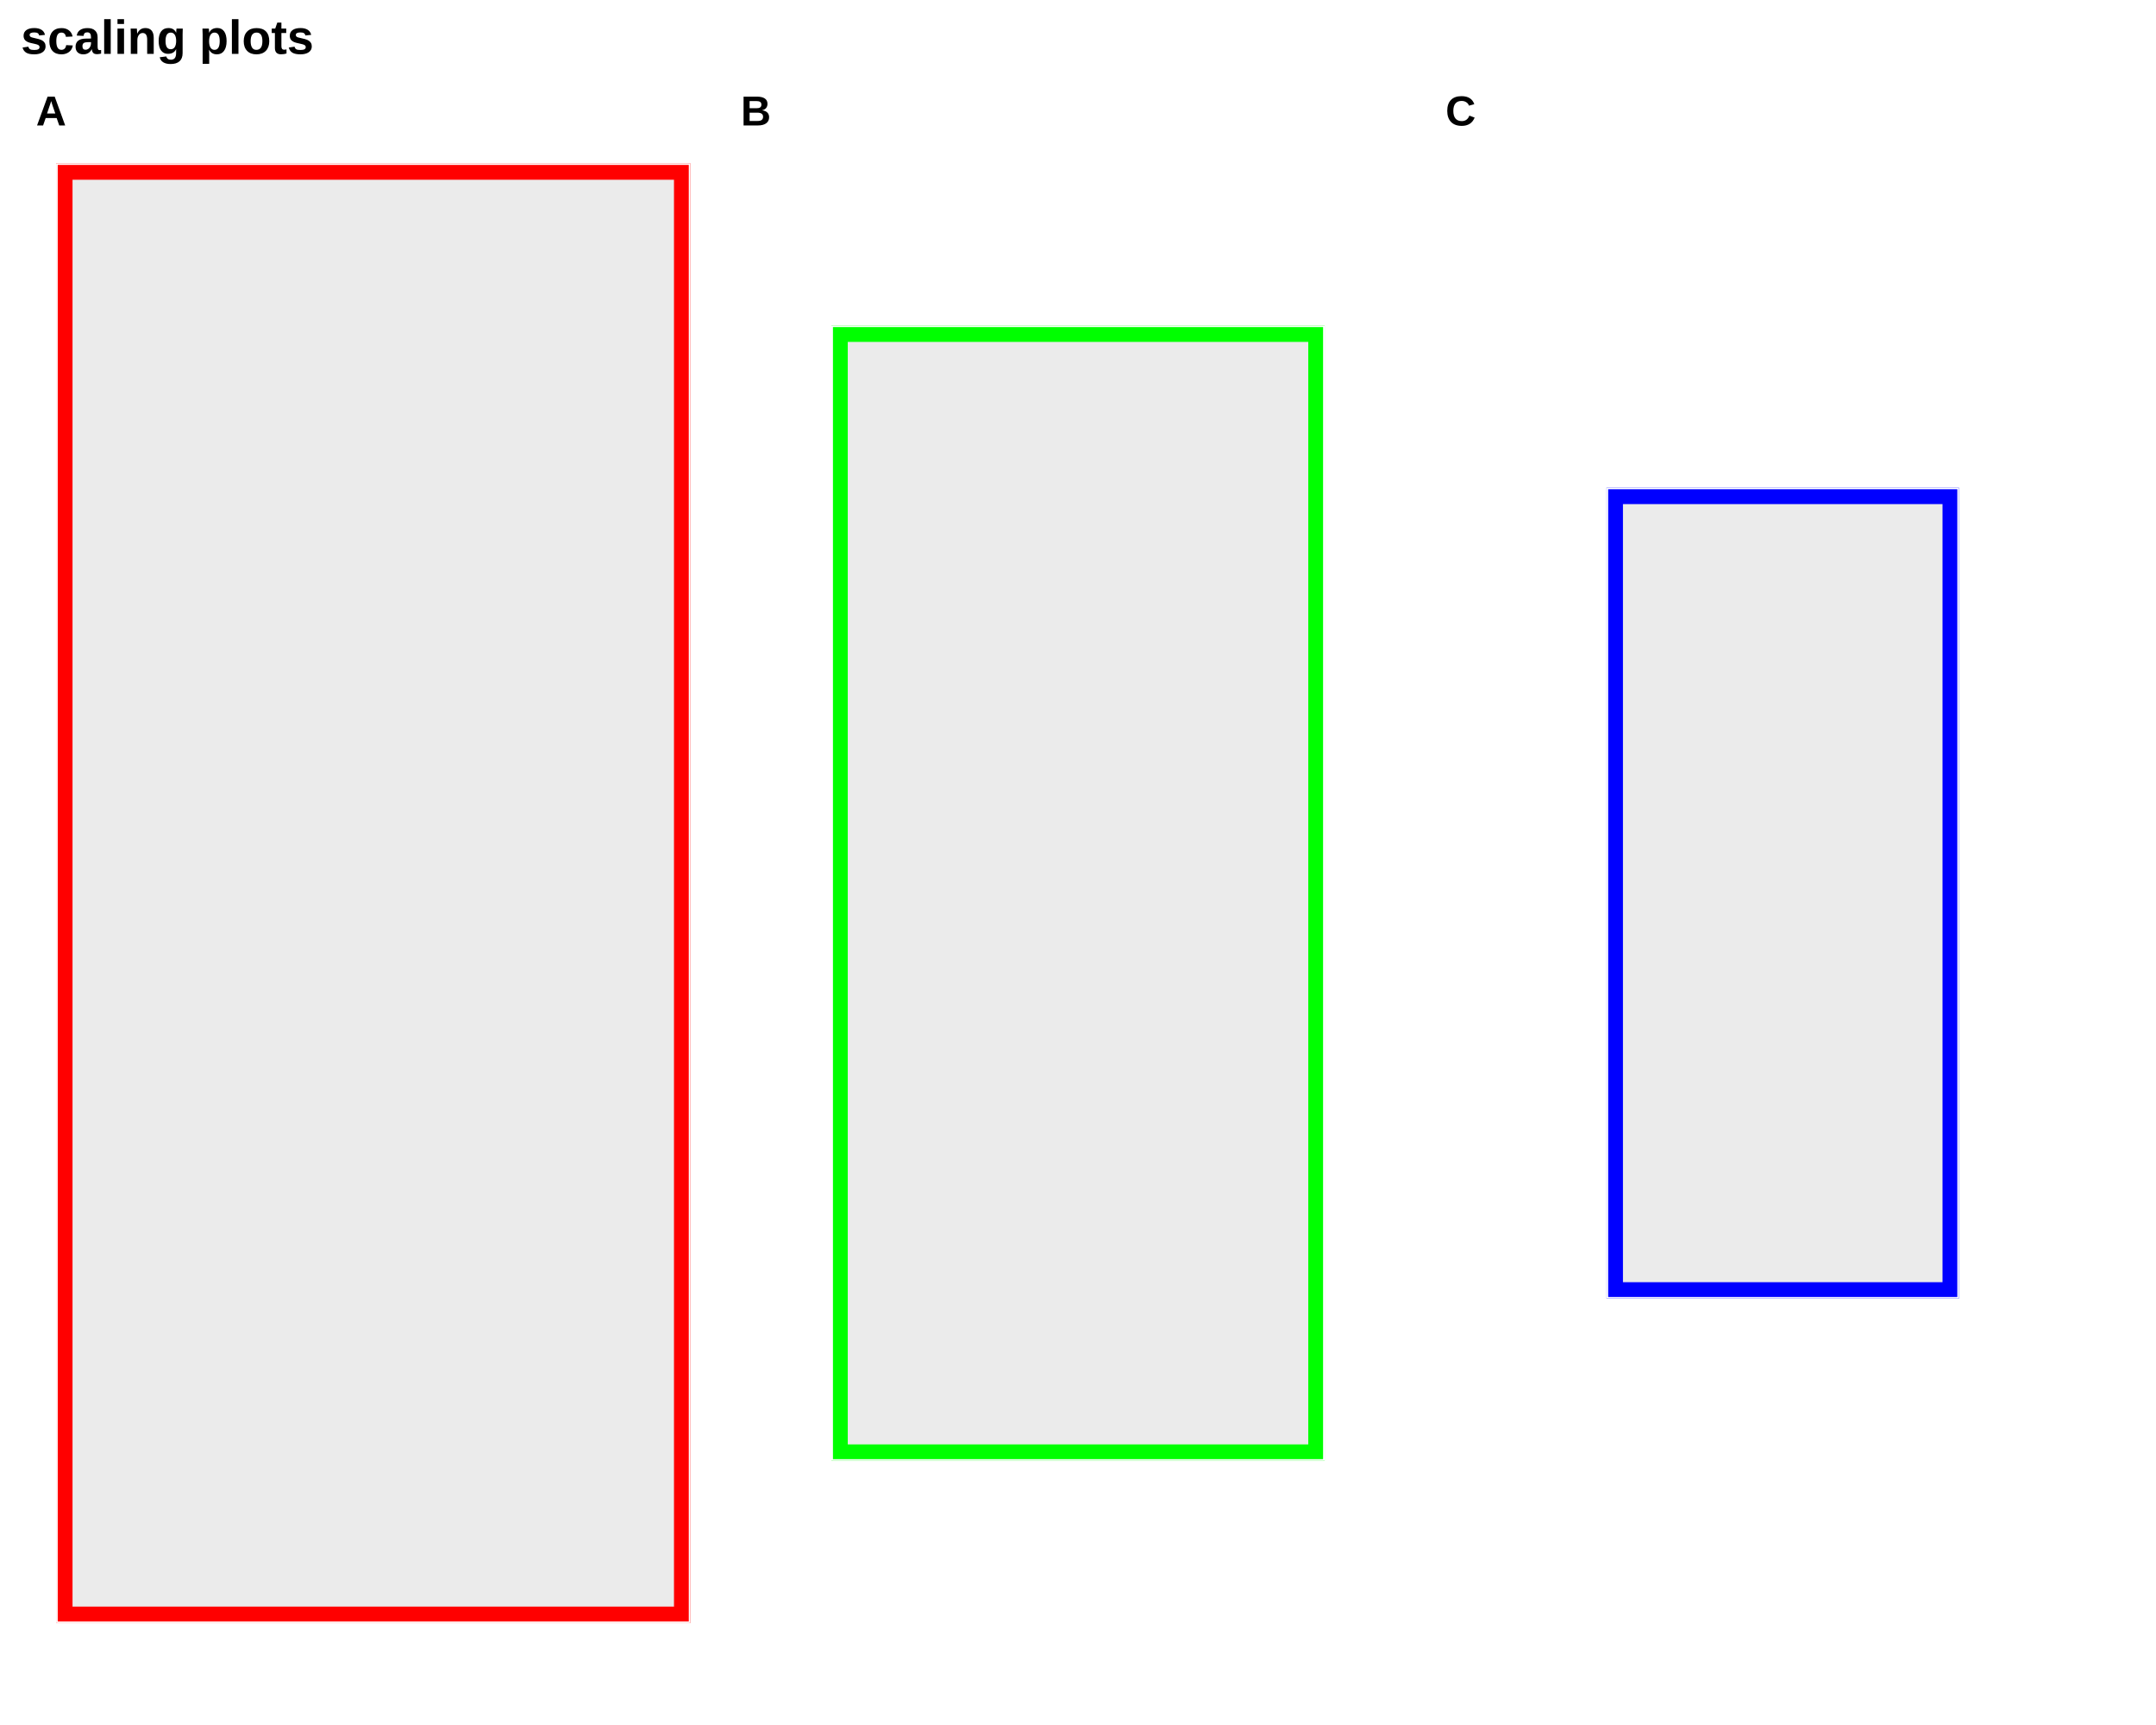
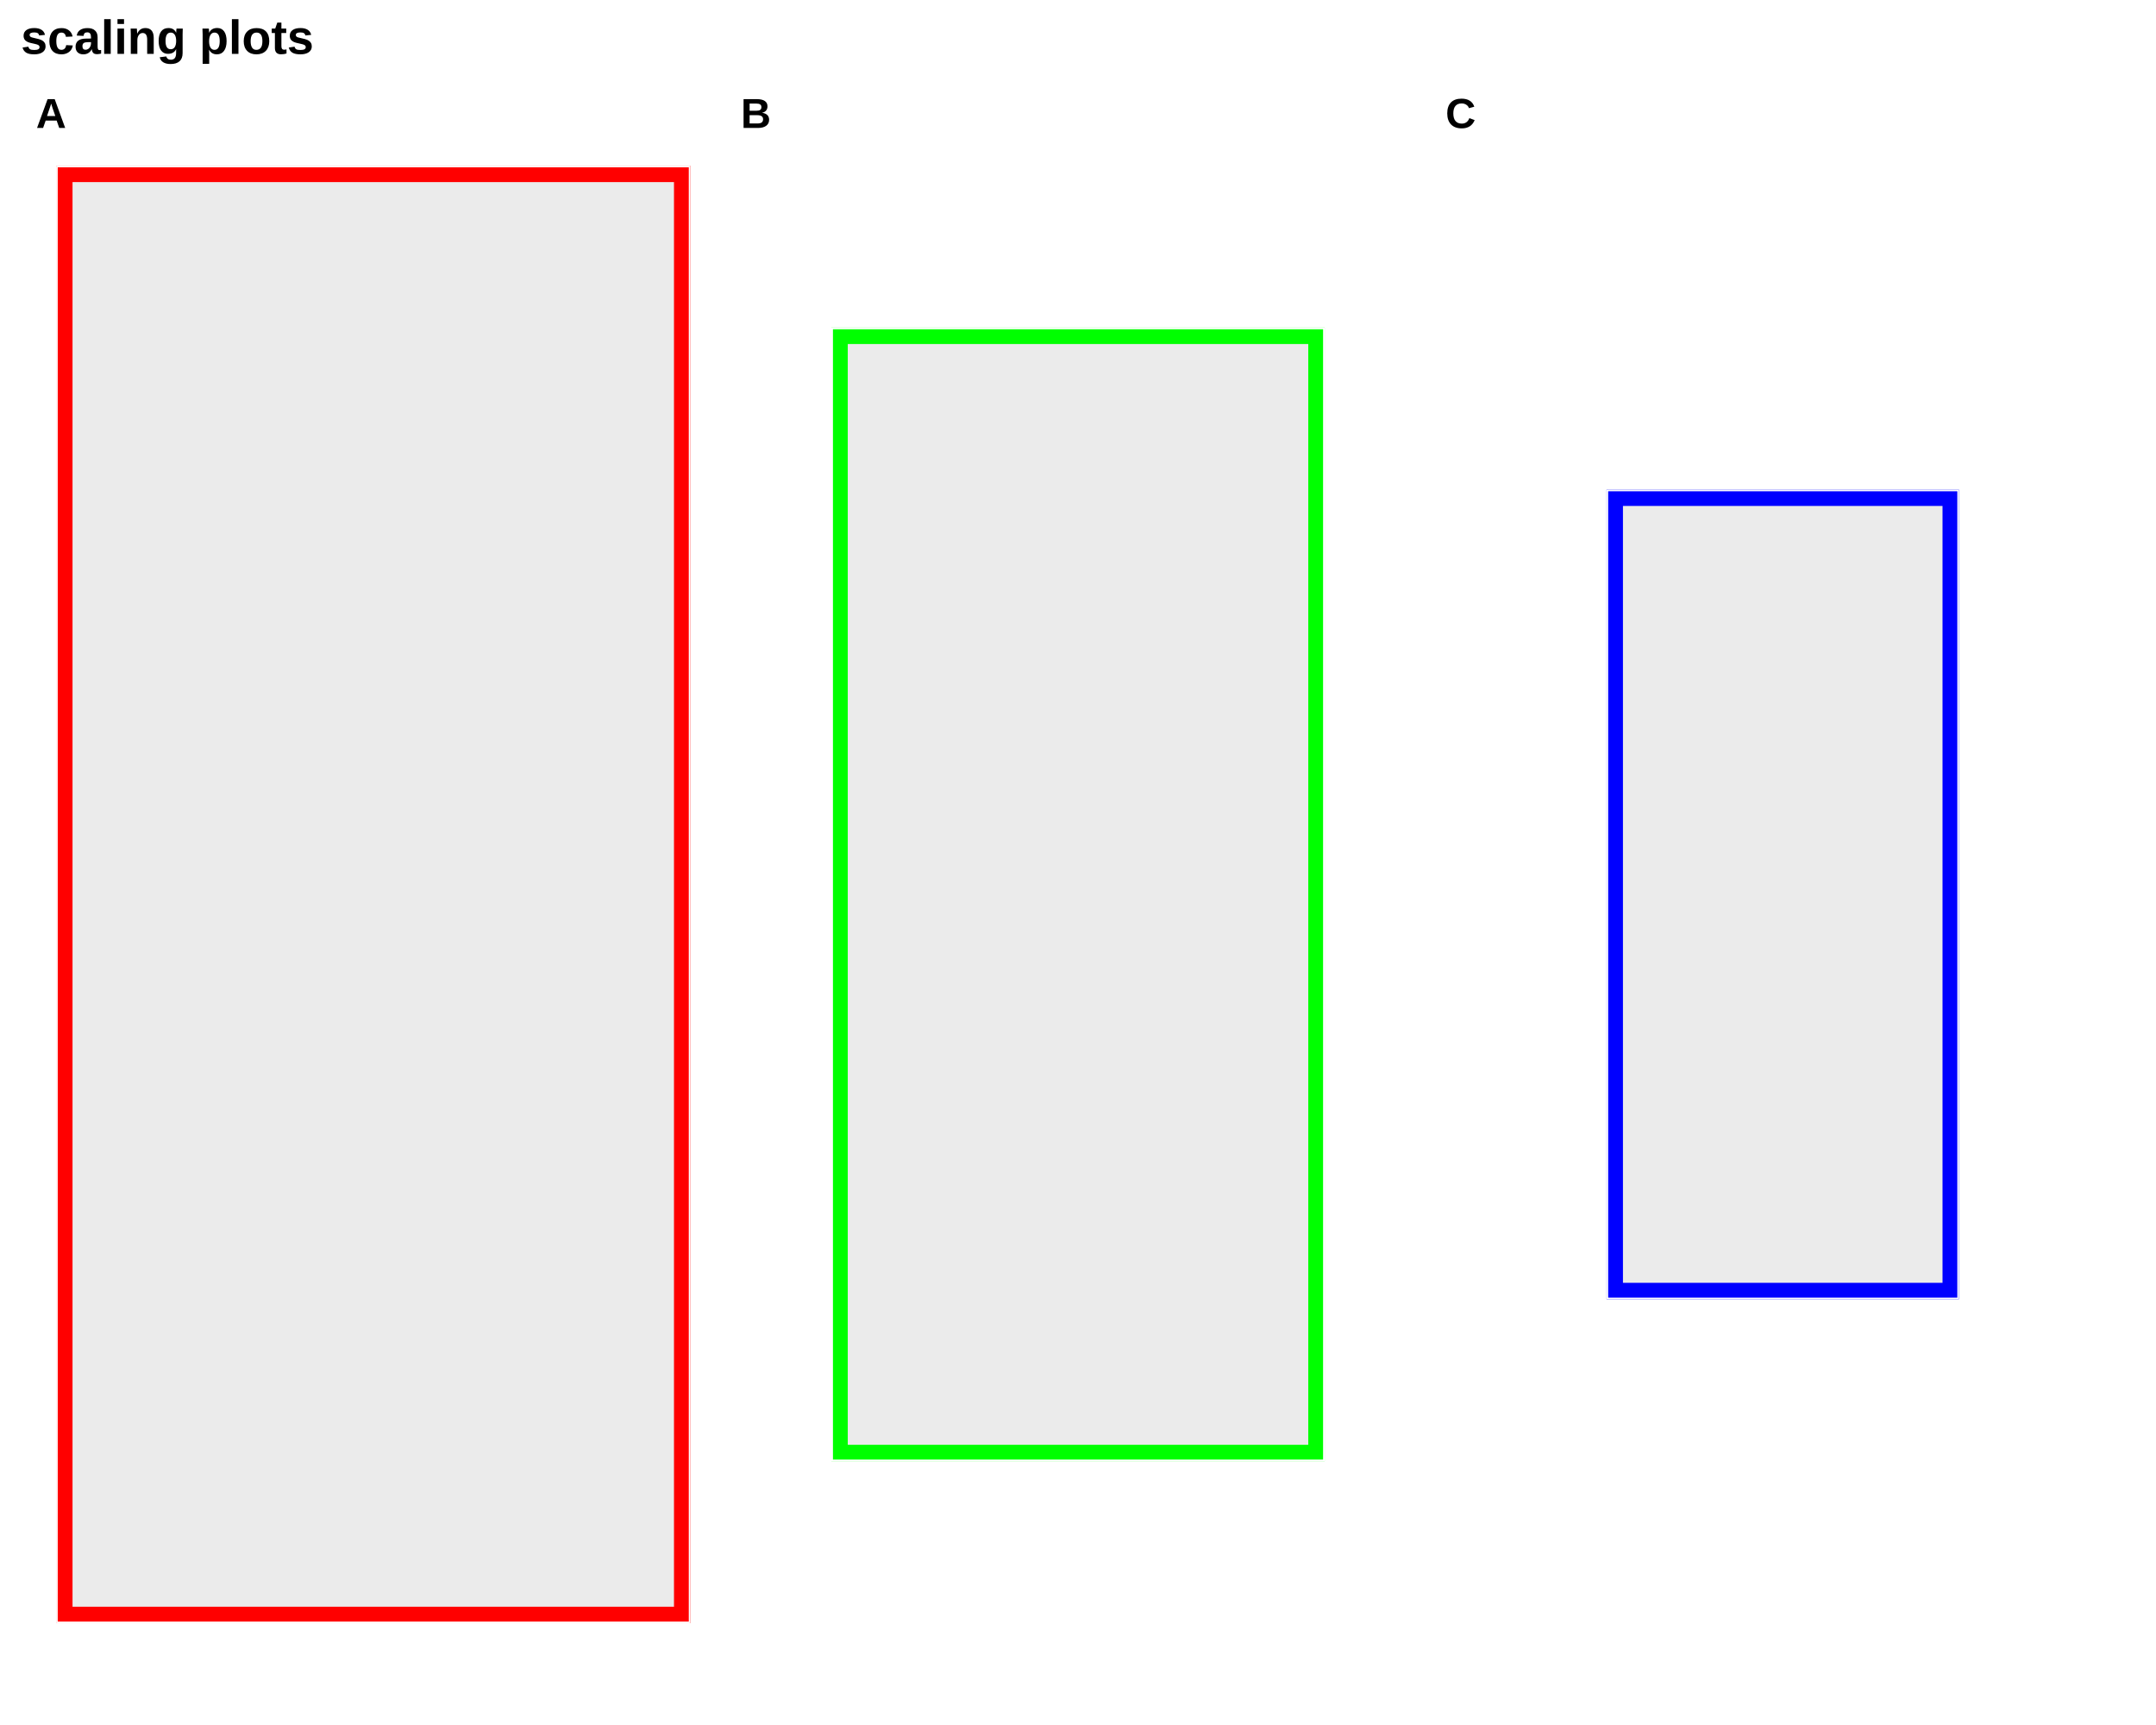
<svg xmlns="http://www.w3.org/2000/svg" viewBox="0 0 720.00 576.00">
  <defs>
    <style type="text/css">
    line, polyline, polygon, path, rect, circle {
      fill: none;
      stroke: #000000;
      stroke-linecap: round;
      stroke-linejoin: round;
      stroke-miterlimit: 10.00;
    }
  </style>
  </defs>
  <rect width="100%" height="100%" style="stroke: none; fill: #FFFFFF;" />
  <defs>
-     <clipPath id="cpMTguNzR8MjMwLjU2fDU0MS45NXw1NC41Mw==">
-       <rect x="18.74" y="54.53" width="211.82" height="487.42" />
+     <clipPath id="cpMTguNzR8MjMwLjU2fDU0MS45OXw1NS4zMw==">
+       <rect x="18.74" y="55.33" width="211.82" height="486.66" />
    </clipPath>
  </defs>
-   <rect x="18.74" y="54.53" width="211.82" height="487.42" style="stroke-width: 1.07; stroke: #FFFFFF; fill: #FF0000;" clip-path="url(#cpMTguNzR8MjMwLjU2fDU0MS45NXw1NC41Mw==)" />
+   <rect x="18.74" y="55.33" width="211.82" height="486.66" style="stroke-width: 1.07; stroke: #FFFFFF; fill: #FF0000;" clip-path="url(#cpMTguNzR8MjMwLjU2fDU0MS45OXw1NS4zMw==)" />
  <defs>
    <clipPath id="cpMC4wMHw3MjAuMDB8NTc2LjAwfDAuMDA=">
      <rect x="0.00" y="0.00" width="720.00" height="576.00" />
    </clipPath>
  </defs>
  <defs>
-     <clipPath id="cpMjQuMjJ8MjI1LjA4fDUzNi40N3w2MC4wMQ==">
-       <rect x="24.22" y="60.01" width="200.86" height="476.46" />
+     <clipPath id="cpMjQuMjJ8MjI1LjA4fDUzNi41MXw2MC44MQ==">
+       <rect x="24.22" y="60.81" width="200.86" height="475.70" />
    </clipPath>
  </defs>
-   <rect x="24.22" y="60.01" width="200.86" height="476.46" style="stroke-width: 1.07; stroke: none; fill: #EBEBEB;" clip-path="url(#cpMjQuMjJ8MjI1LjA4fDUzNi40N3w2MC4wMQ==)" />
+   <rect x="24.22" y="60.81" width="200.86" height="475.70" style="stroke-width: 1.07; stroke: none; fill: #EBEBEB;" clip-path="url(#cpMjQuMjJ8MjI1LjA4fDUzNi41MXw2MC44MQ==)" />
  <defs>
    <clipPath id="cpMC4wMHw3MjAuMDB8NTc2LjAwfDAuMDA=">
      <rect x="0.00" y="0.00" width="720.00" height="576.00" />
    </clipPath>
  </defs>
  <g clip-path="url(#cpMC4wMHw3MjAuMDB8NTc2LjAwfDAuMDA=)">
-     <text x="12.03" y="41.89" style="font-size: 14.00px; font-weight: bold; font-family: Liberation Sans;" textLength="10.11px" lengthAdjust="spacingAndGlyphs">A</text>
+     <text x="12.03" y="42.73" style="font-size: 14.00px; font-weight: bold; font-family: Liberation Sans;" textLength="10.11px" lengthAdjust="spacingAndGlyphs">A</text>
  </g>
  <defs>
-     <clipPath id="cpMjc3LjYzfDQ0Mi4zN3w0ODcuNzl8MTA4LjY4">
-       <rect x="277.63" y="108.68" width="164.75" height="379.10" />
+     <clipPath id="cpMjc3LjYzfDQ0Mi4zN3w0ODcuOTJ8MTA5LjQw">
+       <rect x="277.63" y="109.40" width="164.75" height="378.51" />
    </clipPath>
  </defs>
-   <rect x="277.63" y="108.68" width="164.75" height="379.10" style="stroke-width: 1.07; stroke: #FFFFFF; fill: #00FF00;" clip-path="url(#cpMjc3LjYzfDQ0Mi4zN3w0ODcuNzl8MTA4LjY4)" />
+   <rect x="277.63" y="109.40" width="164.75" height="378.51" style="stroke-width: 1.07; stroke: #FFFFFF; fill: #00FF00;" clip-path="url(#cpMjc3LjYzfDQ0Mi4zN3w0ODcuOTJ8MTA5LjQw)" />
  <defs>
    <clipPath id="cpMC4wMHw3MjAuMDB8NTc2LjAwfDAuMDA=">
      <rect x="0.00" y="0.00" width="720.00" height="576.00" />
    </clipPath>
  </defs>
  <defs>
-     <clipPath id="cpMjgzLjExfDQzNi44OXw0ODIuMzF8MTE0LjE2">
-       <rect x="283.11" y="114.16" width="153.79" height="368.15" />
+     <clipPath id="cpMjgzLjExfDQzNi44OXw0ODIuNDR8MTE0Ljg4">
+       <rect x="283.11" y="114.88" width="153.79" height="367.56" />
    </clipPath>
  </defs>
-   <rect x="283.11" y="114.16" width="153.79" height="368.15" style="stroke-width: 1.07; stroke: none; fill: #EBEBEB;" clip-path="url(#cpMjgzLjExfDQzNi44OXw0ODIuMzF8MTE0LjE2)" />
+   <rect x="283.11" y="114.88" width="153.79" height="367.56" style="stroke-width: 1.07; stroke: none; fill: #EBEBEB;" clip-path="url(#cpMjgzLjExfDQzNi44OXw0ODIuNDR8MTE0Ljg4)" />
  <defs>
    <clipPath id="cpMC4wMHw3MjAuMDB8NTc2LjAwfDAuMDA=">
      <rect x="0.00" y="0.00" width="720.00" height="576.00" />
    </clipPath>
  </defs>
  <g clip-path="url(#cpMC4wMHw3MjAuMDB8NTc2LjAwfDAuMDA=)">
-     <text x="247.38" y="41.89" style="font-size: 14.00px; font-weight: bold; font-family: Liberation Sans;" textLength="10.11px" lengthAdjust="spacingAndGlyphs">B</text>
+     <text x="247.38" y="42.73" style="font-size: 14.00px; font-weight: bold; font-family: Liberation Sans;" textLength="10.11px" lengthAdjust="spacingAndGlyphs">B</text>
  </g>
  <defs>
-     <clipPath id="cpNTM2LjUxfDY1NC4xOXw0MzMuNjN8MTYyLjg0">
-       <rect x="536.51" y="162.84" width="117.68" height="270.79" />
+     <clipPath id="cpNTM2LjUxfDY1NC4xOXw0MzMuODR8MTYzLjQ4">
+       <rect x="536.51" y="163.48" width="117.68" height="270.37" />
    </clipPath>
  </defs>
-   <rect x="536.51" y="162.84" width="117.68" height="270.79" style="stroke-width: 1.07; stroke: #FFFFFF; fill: #0000FF;" clip-path="url(#cpNTM2LjUxfDY1NC4xOXw0MzMuNjN8MTYyLjg0)" />
+   <rect x="536.51" y="163.48" width="117.68" height="270.37" style="stroke-width: 1.07; stroke: #FFFFFF; fill: #0000FF;" clip-path="url(#cpNTM2LjUxfDY1NC4xOXw0MzMuODR8MTYzLjQ4)" />
  <defs>
    <clipPath id="cpMC4wMHw3MjAuMDB8NTc2LjAwfDAuMDA=">
      <rect x="0.00" y="0.00" width="720.00" height="576.00" />
    </clipPath>
  </defs>
  <defs>
-     <clipPath id="cpNTQxLjk5fDY0OC43MXw0MjguMTV8MTY4LjMy">
-       <rect x="541.99" y="168.32" width="106.72" height="259.83" />
+     <clipPath id="cpNTQxLjk5fDY0OC43MXw0MjguMzZ8MTY4Ljk1">
+       <rect x="541.99" y="168.95" width="106.72" height="259.41" />
    </clipPath>
  </defs>
-   <rect x="541.99" y="168.32" width="106.72" height="259.83" style="stroke-width: 1.07; stroke: none; fill: #EBEBEB;" clip-path="url(#cpNTQxLjk5fDY0OC43MXw0MjguMTV8MTY4LjMy)" />
+   <rect x="541.99" y="168.95" width="106.72" height="259.41" style="stroke-width: 1.07; stroke: none; fill: #EBEBEB;" clip-path="url(#cpNTQxLjk5fDY0OC43MXw0MjguMzZ8MTY4Ljk1)" />
  <defs>
    <clipPath id="cpMC4wMHw3MjAuMDB8NTc2LjAwfDAuMDA=">
      <rect x="0.00" y="0.00" width="720.00" height="576.00" />
    </clipPath>
  </defs>
  <g clip-path="url(#cpMC4wMHw3MjAuMDB8NTc2LjAwfDAuMDA=)">
-     <text x="482.73" y="41.89" style="font-size: 14.00px; font-weight: bold; font-family: Liberation Sans;" textLength="10.11px" lengthAdjust="spacingAndGlyphs">C</text>
+     <text x="482.73" y="42.73" style="font-size: 14.00px; font-weight: bold; font-family: Liberation Sans;" textLength="10.11px" lengthAdjust="spacingAndGlyphs">C</text>
  </g>
  <g clip-path="url(#cpMC4wMHw3MjAuMDB8NTc2LjAwfDAuMDA=)">
    <text x="6.97" y="17.99" style="font-size: 16.00px; font-weight: bold; font-family: Liberation Sans;" textLength="97.89px" lengthAdjust="spacingAndGlyphs">scaling plots</text>
  </g>
</svg>
